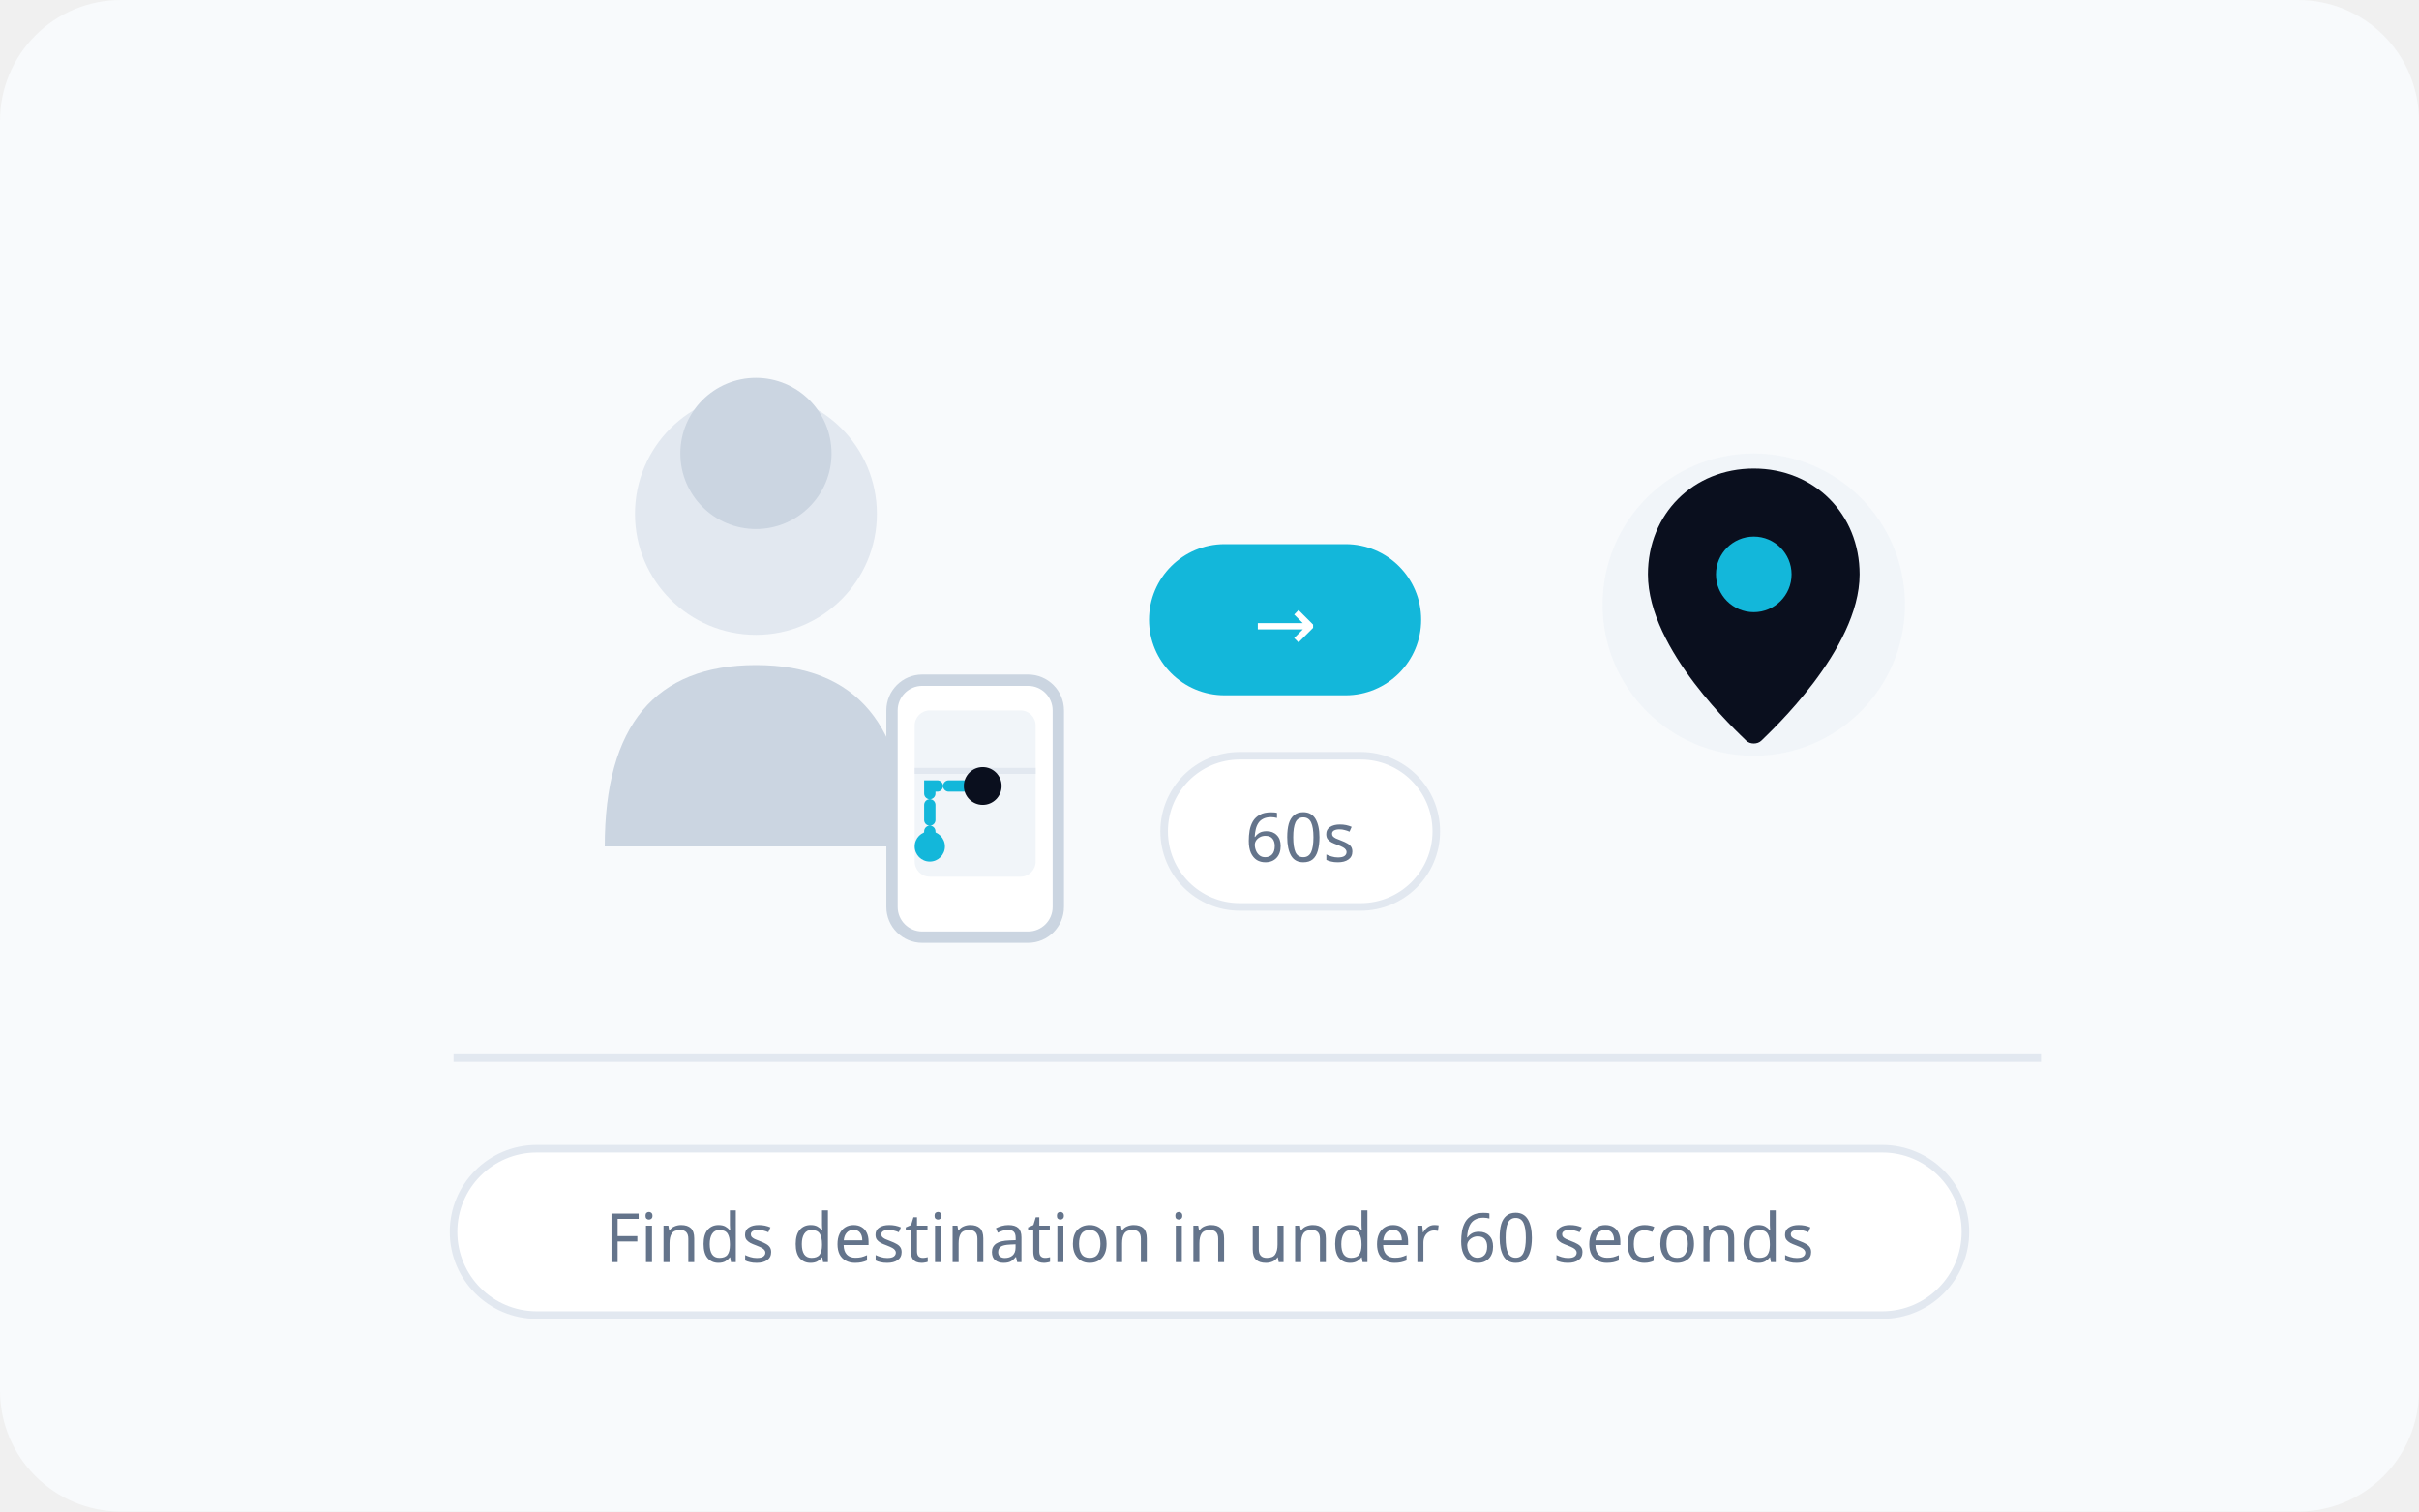
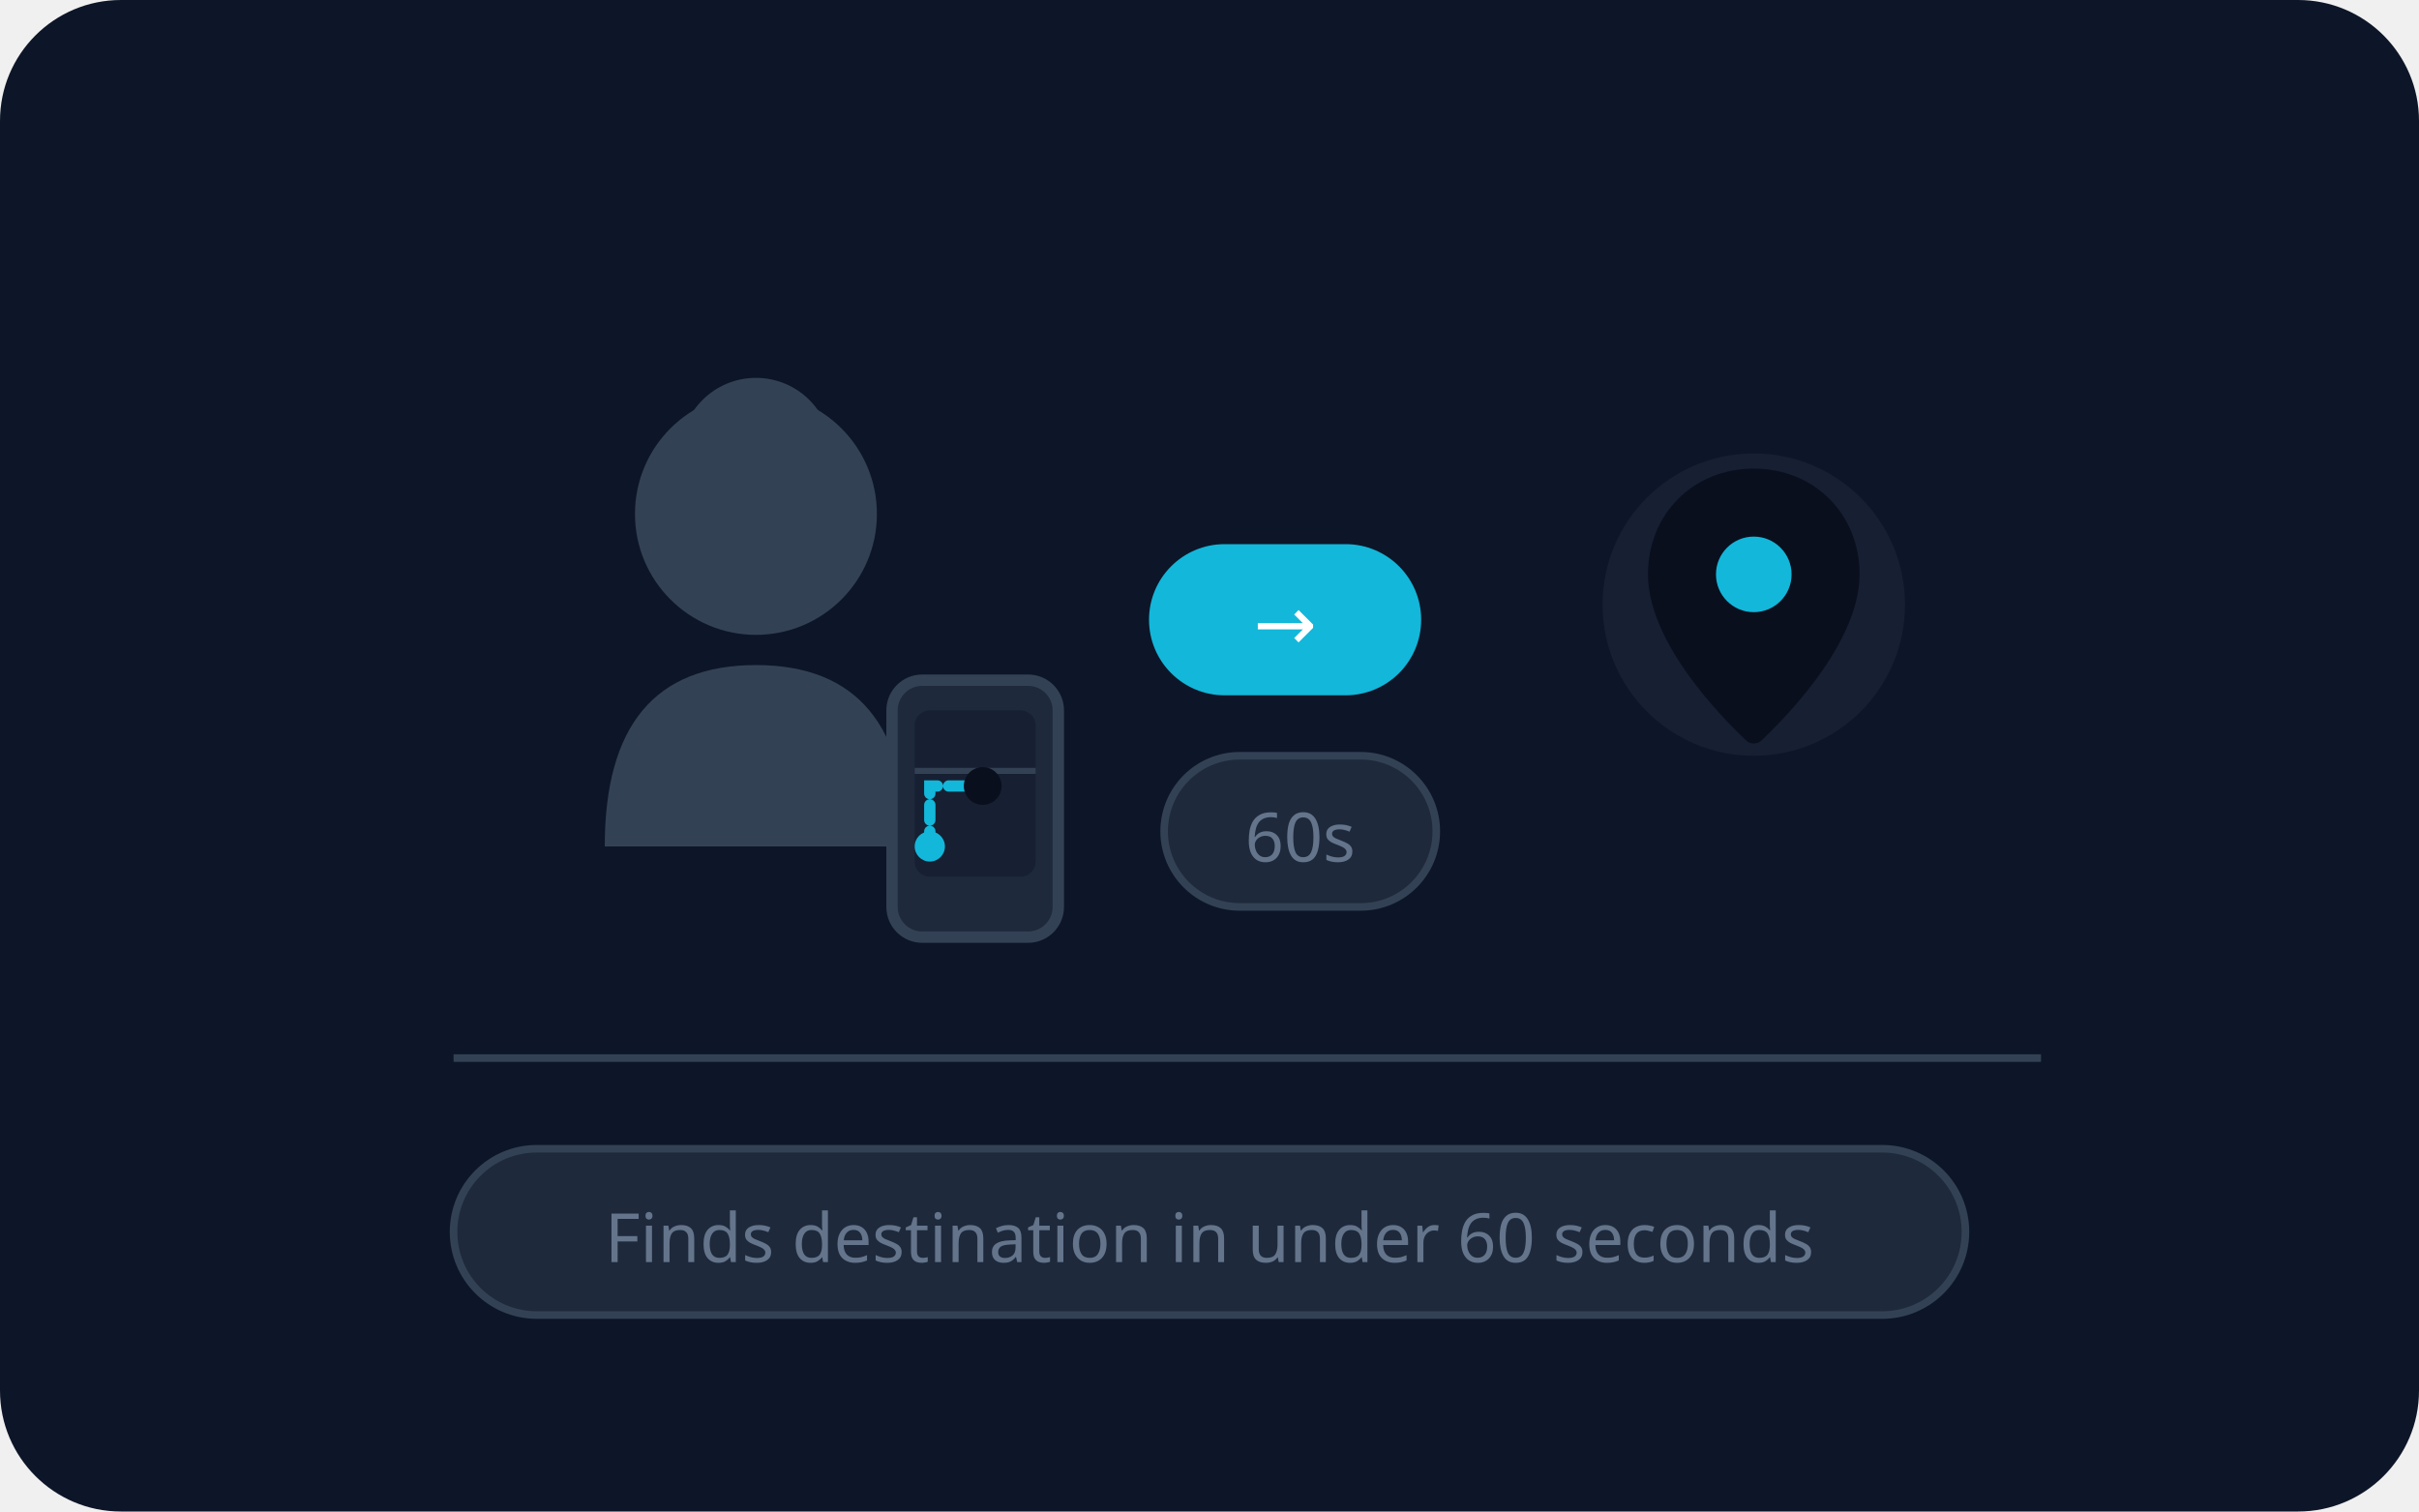
<svg xmlns="http://www.w3.org/2000/svg" width="320" height="200" viewBox="0 0 320 200" fill="none">
-   <rect width="320" height="200" rx="16" fill="#F8FAFC" />
-   <circle cx="100" cy="68" r="16" fill="#E2E8F0" />
-   <circle cx="100" cy="60" r="10" fill="#CBD5E1" />
-   <path d="M80 112 Q80 88 100 88 Q120 88 120 112" fill="#CBD5E1" />
-   <rect x="118" y="90" width="22" height="34" rx="4" fill="white" stroke="#CBD5E1" stroke-width="1.5" />
-   <rect x="121" y="94" width="16" height="22" rx="2" fill="#F1F5F9" />
-   <line x1="121" y1="102" x2="137" y2="102" stroke="#E2E8F0" stroke-width="0.8" />
+   <rect width="320" height="200" rx="16" fill="#0D1628" />
+   <circle cx="100" cy="68" r="16" fill="#334155" />
+   <circle cx="100" cy="60" r="10" fill="#334155" />
+   <path d="M80 112 Q80 88 100 88 Q120 88 120 112" fill="#334155" />
+   <rect x="118" y="90" width="22" height="34" rx="4" fill="#1E293B" stroke="#334155" stroke-width="1.5" />
+   <rect x="121" y="94" width="16" height="22" rx="2" fill="#162032" />
+   <line x1="121" y1="102" x2="137" y2="102" stroke="#334155" stroke-width="0.8" />
  <path d="M123 112 L123 104 L130 104" stroke="#13B7DA" stroke-width="1.5" stroke-dasharray="2,1.5" fill="none" stroke-linecap="round" />
  <circle cx="123" cy="112" r="2" fill="#13B7DA" />
  <circle cx="130" cy="104" r="2.5" fill="#0A0F1E" />
  <rect x="152" y="72" width="36" height="20" rx="10" fill="#13B7DA" />
  <text x="170" y="86" font-family="system-ui,sans-serif" font-size="10" fill="white" text-anchor="middle">→</text>
-   <rect x="154" y="100" width="36" height="20" rx="10" fill="white" stroke="#E2E8F0" stroke-width="1" />
+   <rect x="154" y="100" width="36" height="20" rx="10" fill="#1E293B" stroke="#334155" stroke-width="1" />
  <text x="172" y="114" font-family="system-ui,sans-serif" font-size="9" fill="#64748B" text-anchor="middle">60s</text>
-   <circle cx="232" cy="80" r="20" fill="#F1F5F9" />
+   <circle cx="232" cy="80" r="20" fill="#162032" />
  <path d="M232 62C224 62 218 68 218 76C218 86 230 97 231 98C231.5 98.5 232.5 98.5 233 98C234 97 246 86 246 76C246 68 240 62 232 62Z" fill="#0A0F1E" />
  <circle cx="232" cy="76" r="5" fill="#13B7DA" />
-   <line x1="60" y1="140" x2="270" y2="140" stroke="#E2E8F0" stroke-width="1" />
-   <rect x="60" y="152" width="200" height="22" rx="11" fill="white" stroke="#E2E8F0" stroke-width="1" />
+   <line x1="60" y1="140" x2="270" y2="140" stroke="#334155" stroke-width="1" />
+   <rect x="60" y="152" width="200" height="22" rx="11" fill="#1E293B" stroke="#334155" stroke-width="1" />
  <text x="160" y="167" font-family="system-ui,sans-serif" font-size="9" fill="#64748B" text-anchor="middle" font-weight="500">Finds destination in under 60 seconds</text>
</svg>
